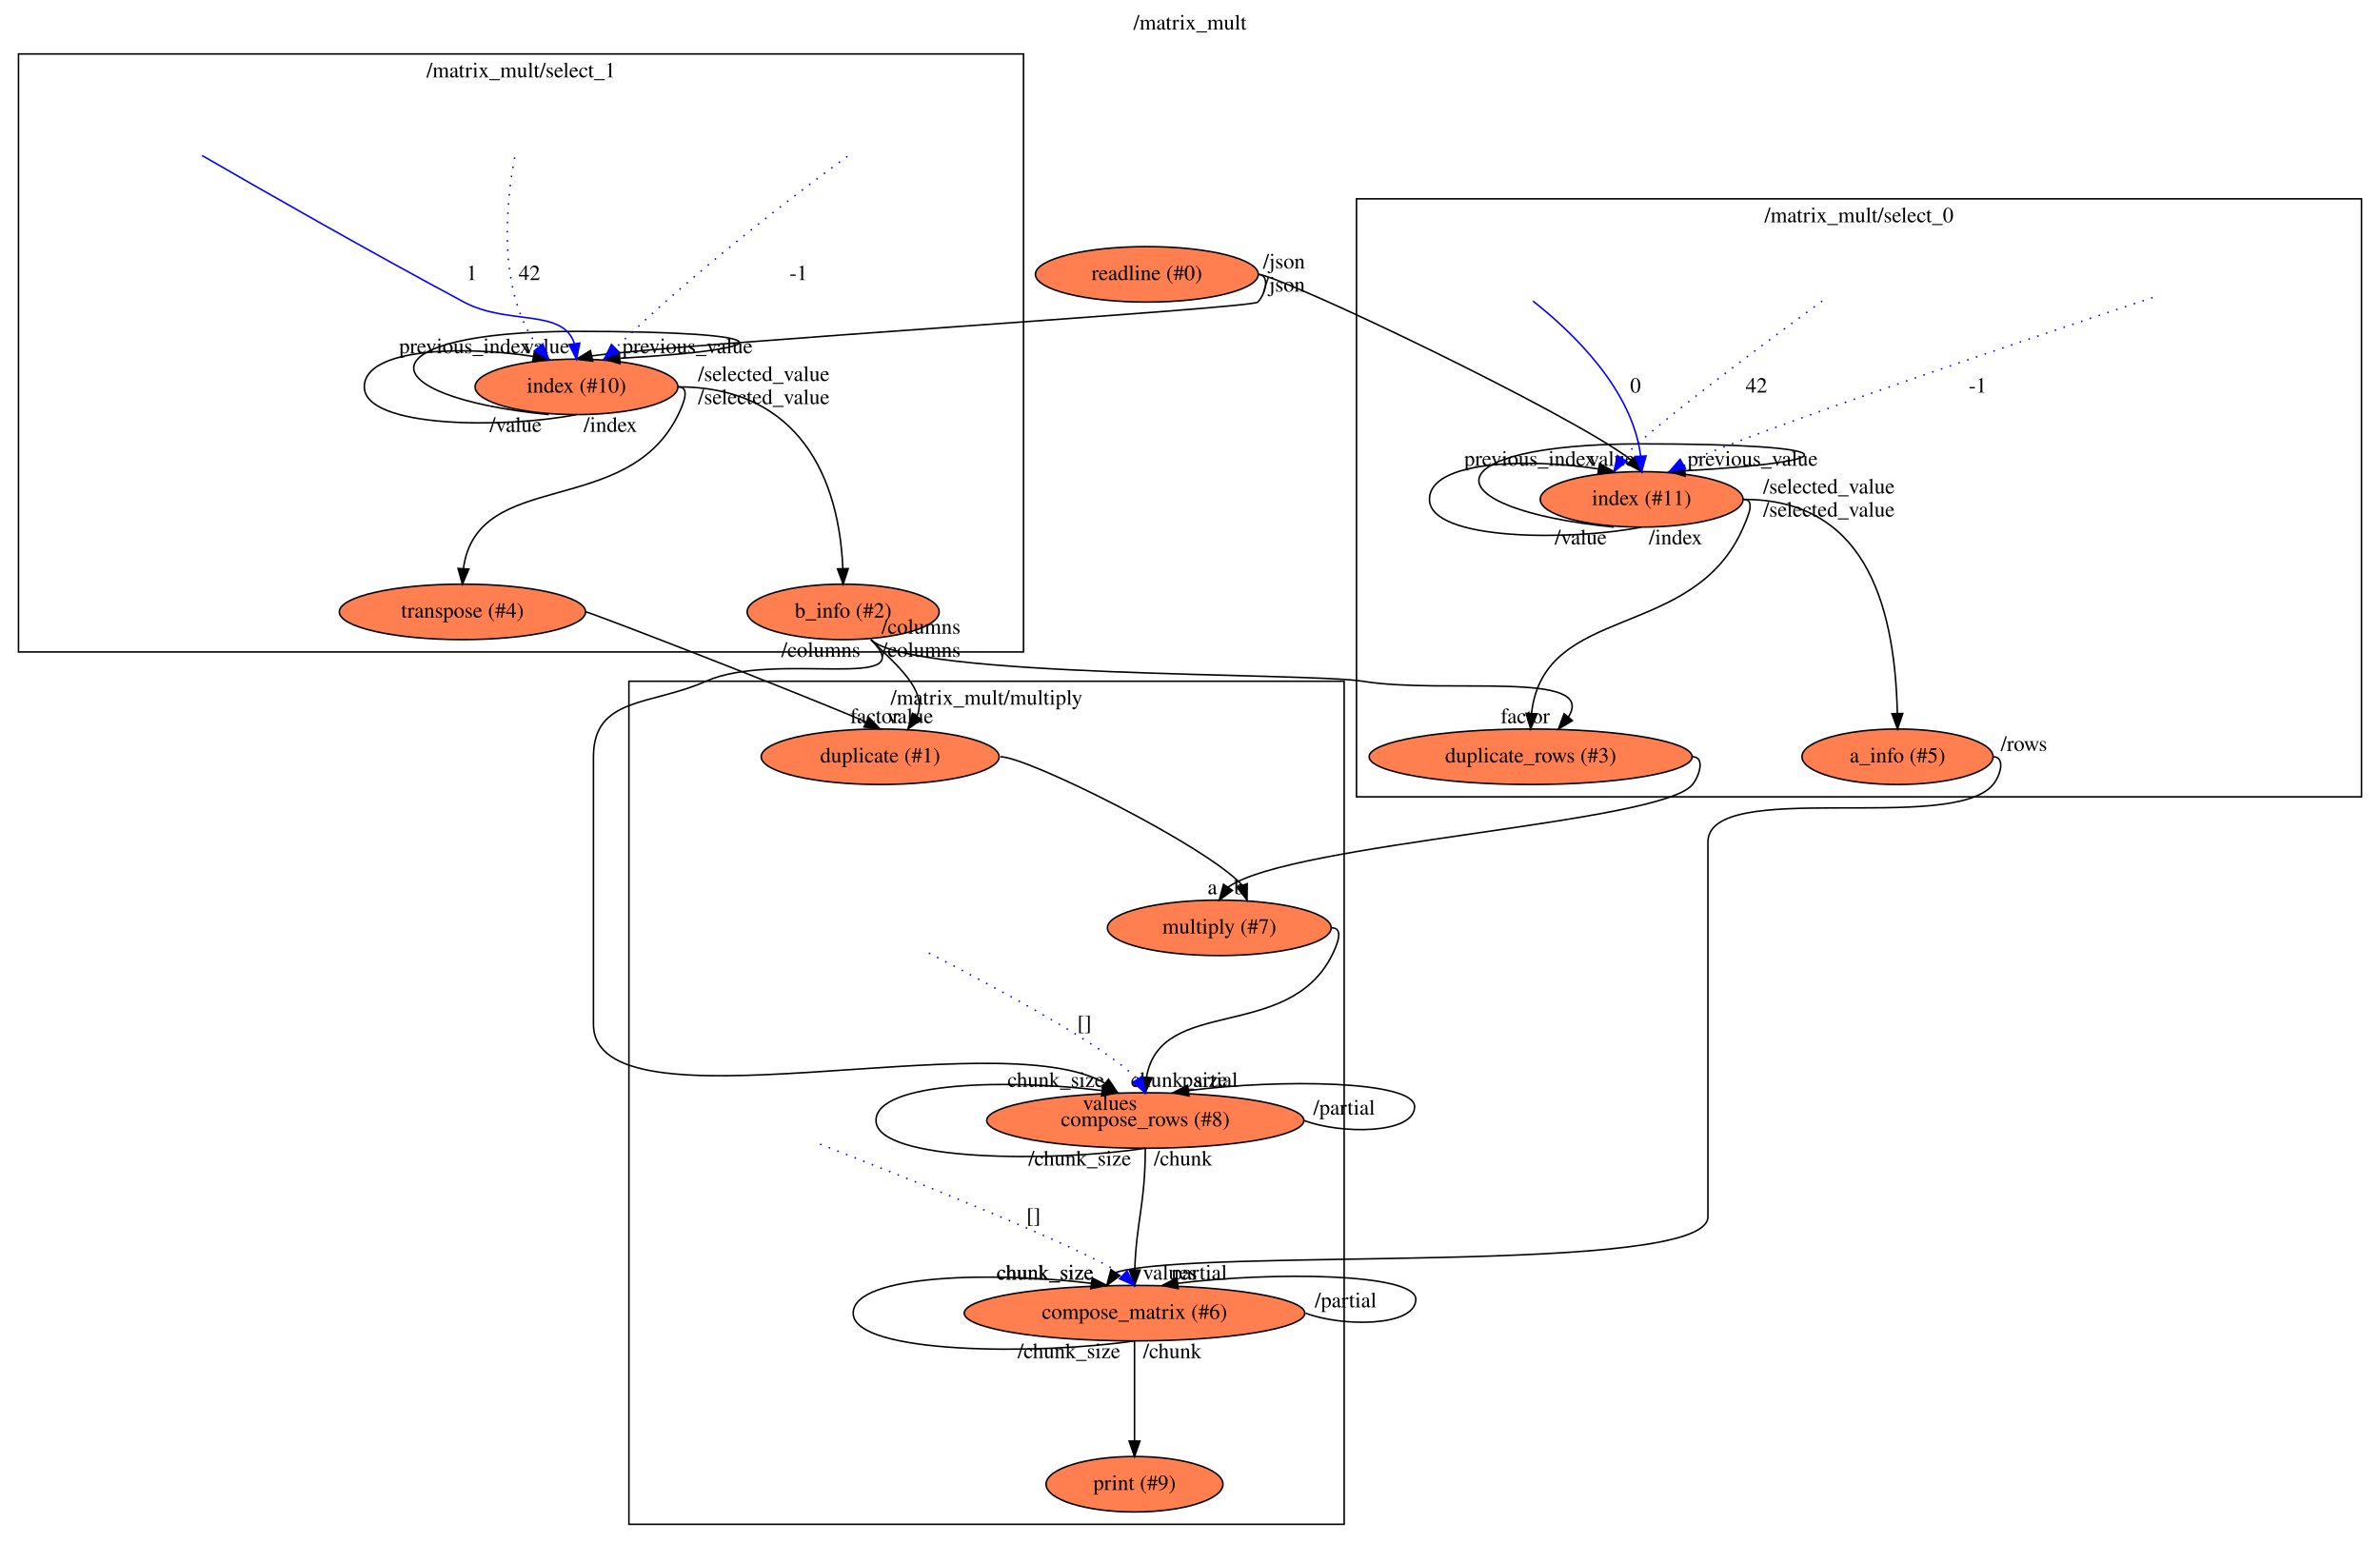
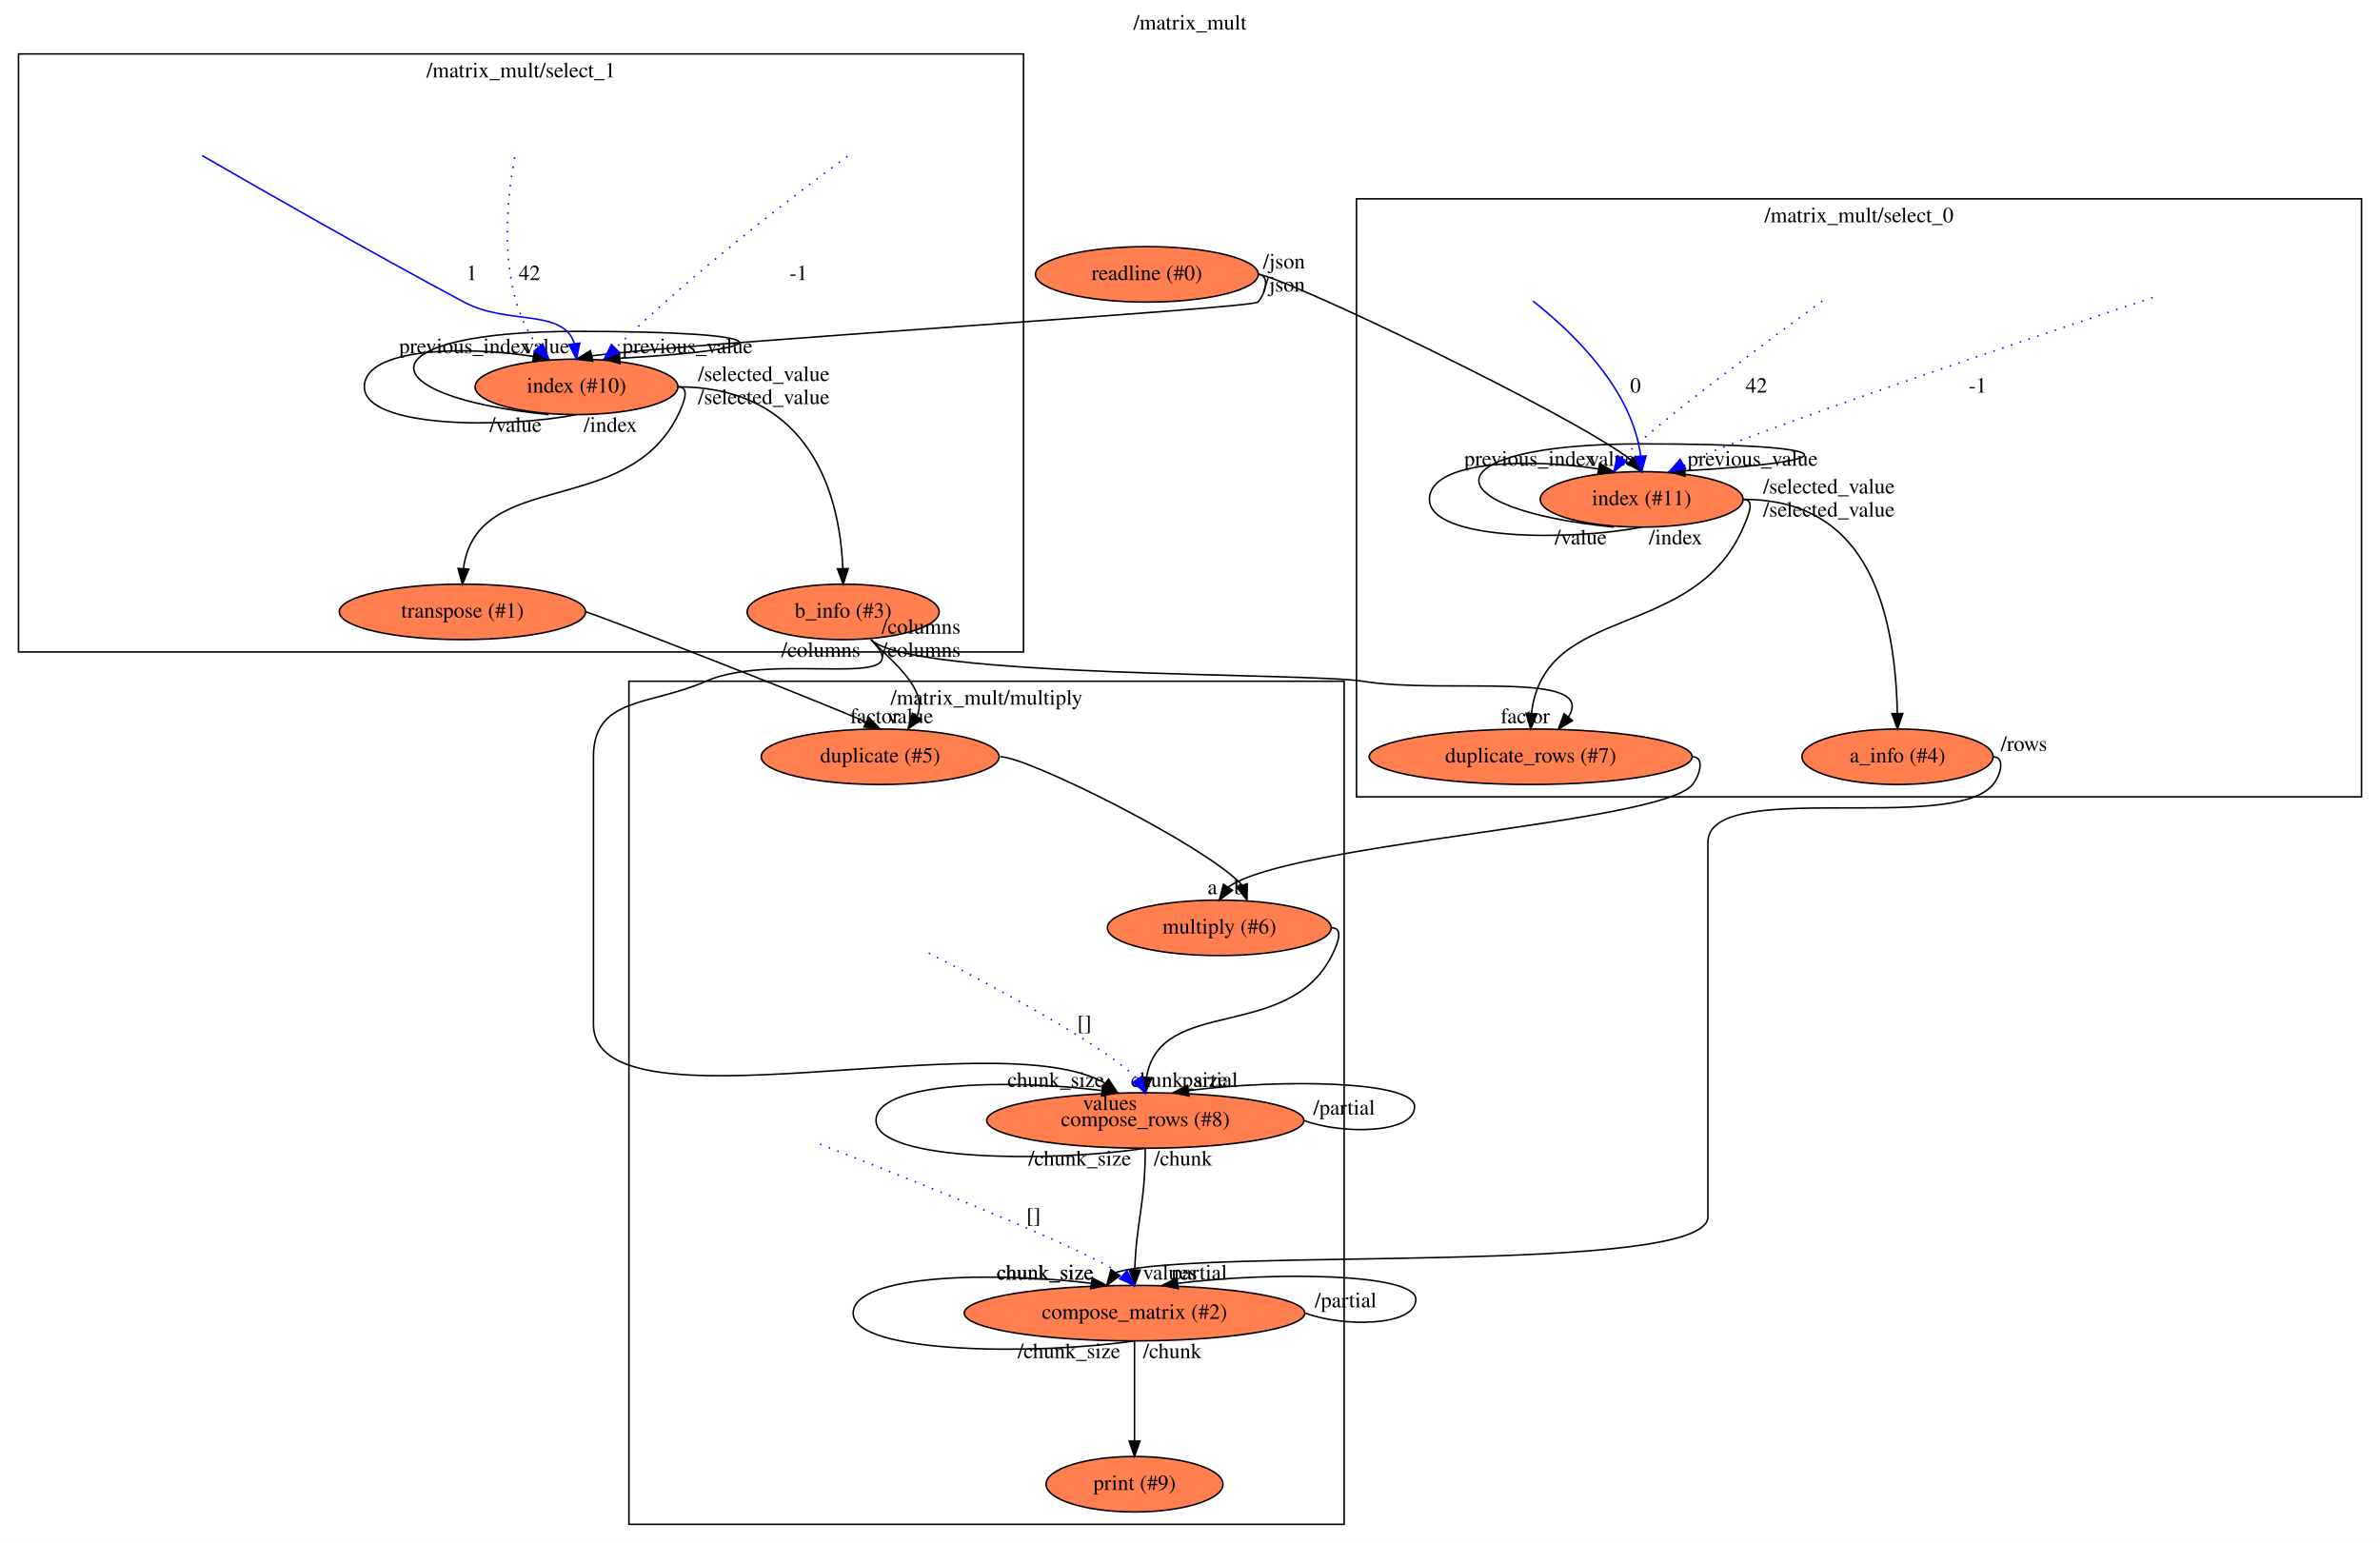
<svg xmlns="http://www.w3.org/2000/svg" xmlns:xlink="http://www.w3.org/1999/xlink" width="1544pt" height="1001pt" viewBox="0.00 0.00 1544.00 1001.00">
  <g id="graph0" class="graph" transform="scale(1 1) rotate(0) translate(4 997)">
    <polygon fill="#ffffff" stroke="transparent" points="-4,4 -4,-997 1540,-997 1540,4 -4,4" />
    <text text-anchor="middle" x="768" y="-977.8" font-family="Times,serif" font-size="14.00" fill="#000000">/matrix_mult</text>
    <g id="clust1" class="cluster">
      <polygon fill="none" stroke="#000000" points="876,-480 876,-868 1528,-868 1528,-480 876,-480" />
      <text text-anchor="middle" x="1202" y="-852.8" font-family="Times,serif" font-size="14.00" fill="#000000">/matrix_mult/select_0</text>
    </g>
    <g id="clust2" class="cluster">
      <polygon fill="none" stroke="#000000" points="8,-574 8,-962 660,-962 660,-574 8,-574" />
      <text text-anchor="middle" x="334" y="-946.8" font-family="Times,serif" font-size="14.00" fill="#000000">/matrix_mult/select_1</text>
    </g>
    <g id="clust3" class="cluster">
      <polygon fill="none" stroke="#000000" points="404,-8 404,-555 868,-555 868,-8 404,-8" />
      <text text-anchor="middle" x="636" y="-539.8" font-family="Times,serif" font-size="14.00" fill="#000000">/matrix_mult/multiply</text>
    </g>
    <g id="node1" class="node">
      <g id="a_node1">
        <a xlink:href="file:///home/travis/build/andrewdavidmackenzie/flow/flowr/src/lib/flowruntime/stdio/readline.html" xlink:title="readline (#0)">
          <ellipse fill="#ff7f50" stroke="#000000" cx="740" cy="-819" rx="72.287" ry="18" />
          <text text-anchor="middle" x="740" y="-815.3" font-family="Times,serif" font-size="14.00" fill="#000000">readline (#0)</text>
        </a>
      </g>
    </g>
    <g id="node2" class="node">
      <g id="a_node2">
        <a xlink:href="file:///home/travis/build/andrewdavidmackenzie/flow/flowstdlib/control/index/index.html" xlink:title="index (#11)">
          <ellipse fill="#ff7f50" stroke="#000000" cx="1061" cy="-673" rx="65.789" ry="18" />
          <text text-anchor="middle" x="1061" y="-669.3" font-family="Times,serif" font-size="14.00" fill="#000000">index (#11)</text>
        </a>
      </g>
    </g>
    <g id="edge1" class="edge">
      <path fill="none" stroke="#000000" d="M812,-819C825.974,-819 1015.829,-728.235 1054.249,-698.518" />
      <polygon fill="#000000" stroke="#000000" points="1056.923,-700.779 1061,-691 1051.715,-696.102 1056.923,-700.779" />
      <text text-anchor="middle" x="1041.5" y="-694.8" font-family="Times,serif" font-size="14.00" fill="#000000">value</text>
      <text text-anchor="middle" x="829" y="-822.8" font-family="Times,serif" font-size="14.00" fill="#000000">/json</text>
    </g>
    <g id="node3" class="node">
      <g id="a_node3">
        <a xlink:href="file:///home/travis/build/andrewdavidmackenzie/flow/flowstdlib/control/index/index.html" xlink:title="index (#10)">
          <ellipse fill="#ff7f50" stroke="#000000" cx="370" cy="-746" rx="65.789" ry="18" />
          <text text-anchor="middle" x="370" y="-742.3" font-family="Times,serif" font-size="14.00" fill="#000000">index (#10)</text>
        </a>
      </g>
    </g>
    <g id="edge2" class="edge">
      <path fill="none" stroke="#000000" d="M812,-819C820,-819 817.416,-806.888 812,-801 808.204,-796.873 445.172,-774.711 379.97,-766.118" />
      <polygon fill="#000000" stroke="#000000" points="380.509,-762.654 370,-764 379.055,-769.501 380.509,-762.654" />
      <text text-anchor="middle" x="350.5" y="-767.8" font-family="Times,serif" font-size="14.00" fill="#000000">value</text>
      <text text-anchor="middle" x="829" y="-807.8" font-family="Times,serif" font-size="14.00" fill="#000000">/json</text>
    </g>
    <g id="edge6" class="edge">
      <path fill="none" stroke="#000000" d="M1043,-655C923.356,-667 923.356,-709 1061,-709 1194.612,-709 1198.526,-697.693 1089.207,-691.542" />
      <polygon fill="#000000" stroke="#000000" points="1089.172,-688.036 1079,-691 1088.8,-695.026 1089.172,-688.036" />
      <text text-anchor="middle" x="1133" y="-694.8" font-family="Times,serif" font-size="14.00" fill="#000000">previous_value</text>
      <text text-anchor="middle" x="1021.5" y="-643.8" font-family="Times,serif" font-size="14.00" fill="#000000">/value</text>
    </g>
    <g id="edge7" class="edge">
      <path fill="none" stroke="#000000" d="M1061,-655C1015.119,-646 923.356,-646 923.356,-673 923.356,-698.102 987.11,-699.866 1032.944,-692.759" />
      <polygon fill="#000000" stroke="#000000" points="1033.753,-696.17 1043,-691 1032.546,-689.275 1033.753,-696.17" />
      <text text-anchor="middle" x="988.5" y="-694.8" font-family="Times,serif" font-size="14.00" fill="#000000">previous_index</text>
      <text text-anchor="middle" x="1083" y="-643.8" font-family="Times,serif" font-size="14.00" fill="#000000">/index</text>
    </g>
    <g id="node7" class="node">
      <g id="a_node7">
-         <a xlink:href="file:///home/travis/build/andrewdavidmackenzie/flow/flowstdlib/data/info/info.html" xlink:title="a_info (#5)">
+         <a xlink:href="file:///home/travis/build/andrewdavidmackenzie/flow/flowstdlib/data/info/info.html" xlink:title="a_info (#4)">
          <ellipse fill="#ff7f50" stroke="#000000" cx="1227" cy="-506" rx="61.99" ry="18" />
-           <text text-anchor="middle" x="1227" y="-502.3" font-family="Times,serif" font-size="14.00" fill="#000000">a_info (#5)</text>
+           <text text-anchor="middle" x="1227" y="-502.3" font-family="Times,serif" font-size="14.00" fill="#000000">a_info (#4)</text>
        </a>
      </g>
    </g>
    <g id="edge8" class="edge">
      <path fill="none" stroke="#000000" d="M1127,-673C1203.327,-673 1225.15,-609.577 1226.885,-534.218" />
      <polygon fill="#000000" stroke="#000000" points="1230.387,-534.039 1227,-524 1223.387,-533.96 1230.387,-534.039" />
      <text text-anchor="middle" x="1182.5" y="-676.8" font-family="Times,serif" font-size="14.00" fill="#000000">/selected_value</text>
    </g>
    <g id="node8" class="node">
      <g id="a_node8">
-         <a xlink:href="file:///home/travis/build/andrewdavidmackenzie/flow/flowstdlib/data/duplicate_rows/duplicate_rows.html" xlink:title="duplicate_rows (#3)">
+         <a xlink:href="file:///home/travis/build/andrewdavidmackenzie/flow/flowstdlib/data/duplicate_rows/duplicate_rows.html" xlink:title="duplicate_rows (#7)">
          <ellipse fill="#ff7f50" stroke="#000000" cx="989" cy="-506" rx="104.782" ry="18" />
-           <text text-anchor="middle" x="989" y="-502.3" font-family="Times,serif" font-size="14.00" fill="#000000">duplicate_rows (#3)</text>
+           <text text-anchor="middle" x="989" y="-502.3" font-family="Times,serif" font-size="14.00" fill="#000000">duplicate_rows (#7)</text>
        </a>
      </g>
    </g>
    <g id="edge9" class="edge">
      <path fill="none" stroke="#000000" d="M1127,-673C1135,-673 1130.157,-662.351 1127,-655 1095.058,-580.636 997.86,-606.081 989.566,-534.278" />
      <polygon fill="#000000" stroke="#000000" points="993.044,-533.793 989,-524 986.055,-534.177 993.044,-533.793" />
      <text text-anchor="middle" x="1182.5" y="-661.8" font-family="Times,serif" font-size="14.00" fill="#000000">/selected_value</text>
    </g>
    <g id="edge13" class="edge">
      <path fill="none" stroke="#000000" d="M352,-728C232.356,-740 232.356,-782 370,-782 503.612,-782 507.526,-770.693 398.207,-764.542" />
      <polygon fill="#000000" stroke="#000000" points="398.172,-761.036 388,-764 397.8,-768.026 398.172,-761.036" />
      <text text-anchor="middle" x="442" y="-767.8" font-family="Times,serif" font-size="14.00" fill="#000000">previous_value</text>
      <text text-anchor="middle" x="330.5" y="-716.8" font-family="Times,serif" font-size="14.00" fill="#000000">/value</text>
    </g>
    <g id="edge14" class="edge">
      <path fill="none" stroke="#000000" d="M370,-728C324.119,-719 232.356,-719 232.356,-746 232.356,-771.102 296.11,-772.866 341.944,-765.759" />
      <polygon fill="#000000" stroke="#000000" points="342.752,-769.17 352,-764 341.546,-762.275 342.752,-769.17" />
      <text text-anchor="middle" x="297.5" y="-767.8" font-family="Times,serif" font-size="14.00" fill="#000000">previous_index</text>
      <text text-anchor="middle" x="392" y="-716.8" font-family="Times,serif" font-size="14.00" fill="#000000">/index</text>
    </g>
    <g id="node12" class="node">
      <g id="a_node12">
-         <a xlink:href="file:///home/travis/build/andrewdavidmackenzie/flow/flowstdlib/data/info/info.html" xlink:title="b_info (#2)">
+         <a xlink:href="file:///home/travis/build/andrewdavidmackenzie/flow/flowstdlib/data/info/info.html" xlink:title="b_info (#3)">
          <ellipse fill="#ff7f50" stroke="#000000" cx="543" cy="-600" rx="62.289" ry="18" />
-           <text text-anchor="middle" x="543" y="-596.3" font-family="Times,serif" font-size="14.00" fill="#000000">b_info (#2)</text>
+           <text text-anchor="middle" x="543" y="-596.3" font-family="Times,serif" font-size="14.00" fill="#000000">b_info (#3)</text>
        </a>
      </g>
    </g>
    <g id="edge15" class="edge">
      <path fill="none" stroke="#000000" d="M436,-746C506.672,-746 539.829,-697.078 542.783,-628.29" />
      <polygon fill="#000000" stroke="#000000" points="546.288,-628.072 543,-618 539.289,-627.924 546.288,-628.072" />
      <text text-anchor="middle" x="491.5" y="-749.8" font-family="Times,serif" font-size="14.00" fill="#000000">/selected_value</text>
    </g>
    <g id="node13" class="node">
      <g id="a_node13">
-         <a xlink:href="file:///home/travis/build/andrewdavidmackenzie/flow/flowstdlib/data/transpose/transpose.html" xlink:title="transpose (#4)">
+         <a xlink:href="file:///home/travis/build/andrewdavidmackenzie/flow/flowstdlib/data/transpose/transpose.html" xlink:title="transpose (#1)">
          <ellipse fill="#ff7f50" stroke="#000000" cx="296" cy="-600" rx="79.886" ry="18" />
-           <text text-anchor="middle" x="296" y="-596.3" font-family="Times,serif" font-size="14.00" fill="#000000">transpose (#4)</text>
+           <text text-anchor="middle" x="296" y="-596.3" font-family="Times,serif" font-size="14.00" fill="#000000">transpose (#1)</text>
        </a>
      </g>
    </g>
    <g id="edge16" class="edge">
      <path fill="none" stroke="#000000" d="M436,-746C444,-746 439.497,-735.195 436,-728 403.03,-660.166 305.726,-693.598 296.677,-628.364" />
      <polygon fill="#000000" stroke="#000000" points="300.144,-627.751 296,-618 293.159,-628.207 300.144,-627.751" />
      <text text-anchor="middle" x="491.5" y="-734.8" font-family="Times,serif" font-size="14.00" fill="#000000">/selected_value</text>
    </g>
    <g id="edge3" class="edge">
      <path fill="none" stroke="#0000ff" stroke-dasharray="1,5" d="M1178.179,-801.701C1140.4,-774.071 1068.916,-720.933 1048.372,-699.686" />
      <polygon fill="#0000ff" stroke="#0000ff" points="1051.237,-697.664 1043,-691 1045.284,-701.346 1051.237,-697.664" />
      <text text-anchor="middle" x="1135.5" y="-742.3" font-family="Times,serif" font-size="14.00" fill="#000000">42</text>
    </g>
    <g id="edge4" class="edge">
      <path fill="none" stroke="#0000ff" stroke-dasharray="1,5" d="M1392.494,-803.931C1307.659,-775.696 1130.087,-715.882 1087.717,-695.972" />
      <polygon fill="#0000ff" stroke="#0000ff" points="1089.42,-692.914 1079,-691 1085.952,-698.995 1089.42,-692.914" />
      <text text-anchor="middle" x="1279" y="-742.3" font-family="Times,serif" font-size="14.00" fill="#000000">-1</text>
    </g>
    <g id="edge5" class="edge">
      <path fill="none" stroke="#0000ff" d="M990.465,-801.688C1016.579,-781.137 1054.948,-744.18 1060.357,-701.159" />
      <polygon fill="#0000ff" stroke="#0000ff" points="1063.861,-701.201 1061,-691 1056.876,-700.759 1063.861,-701.201" />
      <text text-anchor="middle" x="1057" y="-742.3" font-family="Times,serif" font-size="14.00" fill="#000000">0</text>
    </g>
    <g id="node16" class="node">
      <g id="a_node16">
-         <a xlink:href="file:///home/travis/build/andrewdavidmackenzie/flow/flowstdlib/data/accumulate/accumulate.html" xlink:title="compose_matrix (#6)">
+         <a xlink:href="file:///home/travis/build/andrewdavidmackenzie/flow/flowstdlib/data/accumulate/accumulate.html" xlink:title="compose_matrix (#2)">
          <ellipse fill="#ff7f50" stroke="#000000" cx="732" cy="-145" rx="110.48" ry="18" />
-           <text text-anchor="middle" x="732" y="-141.3" font-family="Times,serif" font-size="14.00" fill="#000000">compose_matrix (#6)</text>
+           <text text-anchor="middle" x="732" y="-141.3" font-family="Times,serif" font-size="14.00" fill="#000000">compose_matrix (#2)</text>
        </a>
      </g>
    </g>
    <g id="edge20" class="edge">
      <path fill="none" stroke="#000000" d="M1289,-506C1297,-506 1294.064,-494.193 1289,-488 1262.448,-455.526 1104,-492.447 1104,-450.5 1104,-450.5 1104,-450.5 1104,-207.5 1104,-168.826 773.106,-187.998 719.64,-171.336" />
      <polygon fill="#000000" stroke="#000000" points="722.503,-169.321 714,-163 716.705,-173.244 722.503,-169.321" />
      <text text-anchor="middle" x="674" y="-166.8" font-family="Times,serif" font-size="14.00" fill="#000000">chunk_size</text>
      <text text-anchor="middle" x="1309" y="-509.8" font-family="Times,serif" font-size="14.00" fill="#000000">/rows</text>
    </g>
    <g id="node17" class="node">
      <g id="a_node17">
-         <a xlink:href="file:///home/travis/build/andrewdavidmackenzie/flow/flowstdlib/data/multiply_row/multiply_row.html" xlink:title="multiply (#7)">
+         <a xlink:href="file:///home/travis/build/andrewdavidmackenzie/flow/flowstdlib/data/multiply_row/multiply_row.html" xlink:title="multiply (#6)">
          <ellipse fill="#ff7f50" stroke="#000000" cx="787" cy="-395" rx="72.588" ry="18" />
-           <text text-anchor="middle" x="787" y="-391.3" font-family="Times,serif" font-size="14.00" fill="#000000">multiply (#7)</text>
+           <text text-anchor="middle" x="787" y="-391.3" font-family="Times,serif" font-size="14.00" fill="#000000">multiply (#6)</text>
        </a>
      </g>
    </g>
    <g id="edge21" class="edge">
      <path fill="none" stroke="#000000" d="M1094,-506C1102,-506 1098.94,-494.292 1094,-488 1074.137,-462.7 833.065,-450.283 792.712,-421.386" />
      <polygon fill="#000000" stroke="#000000" points="795.522,-419.295 787,-413 789.737,-423.235 795.522,-419.295" />
      <text text-anchor="middle" x="782.5" y="-416.8" font-family="Times,serif" font-size="14.00" fill="#000000">a</text>
    </g>
    <g id="edge10" class="edge">
      <path fill="none" stroke="#0000ff" stroke-dasharray="1,5" d="M329.898,-894.88C324.379,-865.652 318.128,-807.745 345.257,-771.765" />
      <polygon fill="#0000ff" stroke="#0000ff" points="348.086,-773.845 352,-764 342.801,-769.256 348.086,-773.845" />
      <text text-anchor="middle" x="339.5" y="-815.3" font-family="Times,serif" font-size="14.00" fill="#000000">42</text>
    </g>
    <g id="edge11" class="edge">
      <path fill="none" stroke="#0000ff" stroke-dasharray="1,5" d="M545.747,-895.585C511.228,-870.297 446.427,-820.958 395.142,-771.044" />
      <polygon fill="#0000ff" stroke="#0000ff" points="397.577,-768.53 388,-764 392.662,-773.514 397.577,-768.53" />
      <text text-anchor="middle" x="514" y="-815.3" font-family="Times,serif" font-size="14.00" fill="#000000">-1</text>
    </g>
    <g id="edge12" class="edge">
      <path fill="none" stroke="#0000ff" d="M127.115,-896.089C165.691,-873.803 235.989,-833.611 297,-801 325.57,-785.729 361.154,-797.163 368.596,-774.15" />
      <polygon fill="#0000ff" stroke="#0000ff" points="372.097,-774.385 370,-764 365.163,-773.426 372.097,-774.385" />
      <text text-anchor="middle" x="302" y="-815.3" font-family="Times,serif" font-size="14.00" fill="#000000">1</text>
    </g>
    <g id="edge18" class="edge">
      <path fill="none" stroke="#000000" d="M561,-582C586.153,-556.847 844.894,-560.735 880,-555 933.31,-546.292 1032.775,-562.491 1013.486,-531.799" />
      <polygon fill="#000000" stroke="#000000" points="1016.085,-529.451 1007,-524 1010.703,-533.927 1016.085,-529.451" />
      <text text-anchor="middle" x="985.5" y="-527.8" font-family="Times,serif" font-size="14.00" fill="#000000">factor</text>
      <text text-anchor="middle" x="528.5" y="-570.8" font-family="Times,serif" font-size="14.00" fill="#000000">/columns</text>
    </g>
    <g id="node14" class="node">
      <g id="a_node14">
-         <a xlink:href="file:///home/travis/build/andrewdavidmackenzie/flow/flowstdlib/data/duplicate/duplicate.html" xlink:title="duplicate (#1)">
+         <a xlink:href="file:///home/travis/build/andrewdavidmackenzie/flow/flowstdlib/data/duplicate/duplicate.html" xlink:title="duplicate (#5)">
          <ellipse fill="#ff7f50" stroke="#000000" cx="567" cy="-506" rx="77.187" ry="18" />
-           <text text-anchor="middle" x="567" y="-502.3" font-family="Times,serif" font-size="14.00" fill="#000000">duplicate (#1)</text>
+           <text text-anchor="middle" x="567" y="-502.3" font-family="Times,serif" font-size="14.00" fill="#000000">duplicate (#5)</text>
        </a>
      </g>
    </g>
    <g id="edge17" class="edge">
      <path fill="none" stroke="#000000" d="M561,-582C577.952,-565.048 598.061,-548.966 590.861,-532.259" />
      <polygon fill="#000000" stroke="#000000" points="593.642,-530.129 585,-524 587.934,-534.181 593.642,-530.129" />
      <text text-anchor="middle" x="563.5" y="-527.8" font-family="Times,serif" font-size="14.00" fill="#000000">factor</text>
      <text text-anchor="middle" x="593.5" y="-570.8" font-family="Times,serif" font-size="14.00" fill="#000000">/columns</text>
    </g>
    <g id="node15" class="node">
      <g id="a_node15">
        <a xlink:href="file:///home/travis/build/andrewdavidmackenzie/flow/flowstdlib/data/accumulate/accumulate.html" xlink:title="compose_rows (#8)">
          <ellipse fill="#ff7f50" stroke="#000000" cx="739" cy="-270" rx="102.882" ry="18" />
          <text text-anchor="middle" x="739" y="-266.3" font-family="Times,serif" font-size="14.00" fill="#000000">compose_rows (#8)</text>
        </a>
      </g>
    </g>
    <g id="edge19" class="edge">
      <path fill="none" stroke="#000000" d="M561,-582C595.681,-547.319 498.8,-574.962 454,-555 418.307,-539.096 381,-545.076 381,-506 381,-506 381,-506 381,-332.5 381,-259.574 643.058,-334.825 712.809,-294.197" />
      <polygon fill="#000000" stroke="#000000" points="715.137,-296.825 721,-288 710.913,-291.242 715.137,-296.825" />
      <text text-anchor="middle" x="681" y="-291.8" font-family="Times,serif" font-size="14.00" fill="#000000">chunk_size</text>
      <text text-anchor="middle" x="593.5" y="-585.8" font-family="Times,serif" font-size="14.00" fill="#000000">/columns</text>
    </g>
    <g id="edge22" class="edge">
      <path fill="none" stroke="#000000" d="M376,-600C378.476,-600 520.292,-544.994 557.919,-528.521" />
      <polygon fill="#000000" stroke="#000000" points="559.608,-531.59 567,-524 556.488,-525.324 559.608,-531.59" />
      <text text-anchor="middle" x="586.5" y="-527.8" font-family="Times,serif" font-size="14.00" fill="#000000">value</text>
    </g>
    <g id="edge23" class="edge">
      <path fill="none" stroke="#000000" d="M645,-506C662.591,-506 777.818,-448.581 801.655,-422.88" />
      <polygon fill="#000000" stroke="#000000" points="805.109,-423.594 805,-413 798.478,-421.35 805.109,-423.594" />
      <text text-anchor="middle" x="800" y="-416.8" font-family="Times,serif" font-size="14.00" fill="#000000">b</text>
    </g>
    <g id="edge26" class="edge">
      <path fill="none" stroke="#000000" d="M842,-270C865.691,-261 913.691,-261 913.691,-279 913.691,-295.981 826.068,-296.942 767.257,-289.441" />
      <polygon fill="#000000" stroke="#000000" points="767.39,-285.925 757,-288 766.416,-292.857 767.39,-285.925" />
      <text text-anchor="middle" x="781" y="-291.8" font-family="Times,serif" font-size="14.00" fill="#000000">partial</text>
      <text text-anchor="middle" x="868" y="-273.8" font-family="Times,serif" font-size="14.00" fill="#000000">/partial</text>
    </g>
    <g id="edge27" class="edge">
      <path fill="none" stroke="#000000" d="M739,-252C680.77,-243 564.309,-243 564.309,-270 564.309,-295.471 651.932,-296.913 710.743,-289.439" />
      <polygon fill="#000000" stroke="#000000" points="711.583,-292.856 721,-288 710.611,-285.924 711.583,-292.856" />
      <text text-anchor="middle" x="761" y="-291.8" font-family="Times,serif" font-size="14.00" fill="#000000">chunk_size</text>
      <text text-anchor="middle" x="696.5" y="-240.8" font-family="Times,serif" font-size="14.00" fill="#000000">/chunk_size</text>
    </g>
    <g id="edge28" class="edge">
      <path fill="none" stroke="#000000" d="M739,-252C739,-215.887 733.201,-204.653 732.159,-173.011" />
      <polygon fill="#000000" stroke="#000000" points="735.659,-172.943 732,-163 728.66,-173.054 735.659,-172.943" />
      <text text-anchor="middle" x="755" y="-166.8" font-family="Times,serif" font-size="14.00" fill="#000000">values</text>
      <text text-anchor="middle" x="763.5" y="-240.8" font-family="Times,serif" font-size="14.00" fill="#000000">/chunk</text>
    </g>
    <g id="edge30" class="edge">
      <path fill="none" stroke="#000000" d="M843,-145C866.49,-136 914.49,-136 914.49,-154 914.49,-171.051 821.475,-171.95 759.959,-164.347" />
      <polygon fill="#000000" stroke="#000000" points="760.379,-160.872 750,-163 759.44,-167.809 760.379,-160.872" />
      <text text-anchor="middle" x="774" y="-166.8" font-family="Times,serif" font-size="14.00" fill="#000000">partial</text>
      <text text-anchor="middle" x="869" y="-148.8" font-family="Times,serif" font-size="14.00" fill="#000000">/partial</text>
    </g>
    <g id="edge31" class="edge">
      <path fill="none" stroke="#000000" d="M732,-127C671.17,-118 549.51,-118 549.51,-145 549.51,-170.576 642.525,-171.925 704.041,-164.346" />
      <polygon fill="#000000" stroke="#000000" points="704.559,-167.808 714,-163 703.621,-160.871 704.559,-167.808" />
      <text text-anchor="middle" x="674" y="-166.8" font-family="Times,serif" font-size="14.00" fill="#000000">chunk_size</text>
      <text text-anchor="middle" x="689.5" y="-115.8" font-family="Times,serif" font-size="14.00" fill="#000000">/chunk_size</text>
    </g>
    <g id="node20" class="node">
      <g id="a_node20">
        <a xlink:href="file:///home/travis/build/andrewdavidmackenzie/flow/flowr/src/lib/flowruntime/stdio/stdout.html" xlink:title="print (#9)">
          <ellipse fill="#ff7f50" stroke="#000000" cx="732" cy="-34" rx="57.391" ry="18" />
          <text text-anchor="middle" x="732" y="-30.3" font-family="Times,serif" font-size="14.00" fill="#000000">print (#9)</text>
        </a>
      </g>
    </g>
    <g id="edge32" class="edge">
      <path fill="none" stroke="#000000" d="M732,-127C732,-97.312 732,-87.455 732,-62.106" />
      <polygon fill="#000000" stroke="#000000" points="735.5,-62 732,-52 728.5,-62 735.5,-62" />
      <text text-anchor="middle" x="756.5" y="-115.8" font-family="Times,serif" font-size="14.00" fill="#000000">/chunk</text>
    </g>
    <g id="edge24" class="edge">
      <path fill="none" stroke="#000000" d="M860,-395C868,-395 863.611,-384.139 860,-377 831.515,-320.687 748.757,-350.965 739.79,-298.051" />
      <polygon fill="#000000" stroke="#000000" points="743.273,-297.695 739,-288 736.295,-298.244 743.273,-297.695" />
      <text text-anchor="middle" x="716" y="-276.8" font-family="Times,serif" font-size="14.00" fill="#000000">values</text>
    </g>
    <g id="edge25" class="edge">
      <path fill="none" stroke="#0000ff" stroke-dasharray="1,5" d="M598.54,-378.643C641.411,-356.654 713.725,-317.905 733.732,-296.938" />
      <polygon fill="#0000ff" stroke="#0000ff" points="736.938,-298.392 739,-288 730.907,-294.838 736.938,-298.392" />
      <text text-anchor="middle" x="699.5" y="-328.8" font-family="Times,serif" font-size="14.00" fill="#000000">[]</text>
    </g>
    <g id="edge29" class="edge">
      <path fill="none" stroke="#0000ff" stroke-dasharray="1,5" d="M528.018,-254.628C587.506,-231.526 695.395,-188.585 724.562,-169.983" />
      <polygon fill="#0000ff" stroke="#0000ff" points="727.105,-172.396 732,-163 722.314,-167.293 727.105,-172.396" />
      <text text-anchor="middle" x="666.5" y="-203.8" font-family="Times,serif" font-size="14.00" fill="#000000">[]</text>
    </g>
  </g>
</svg>
